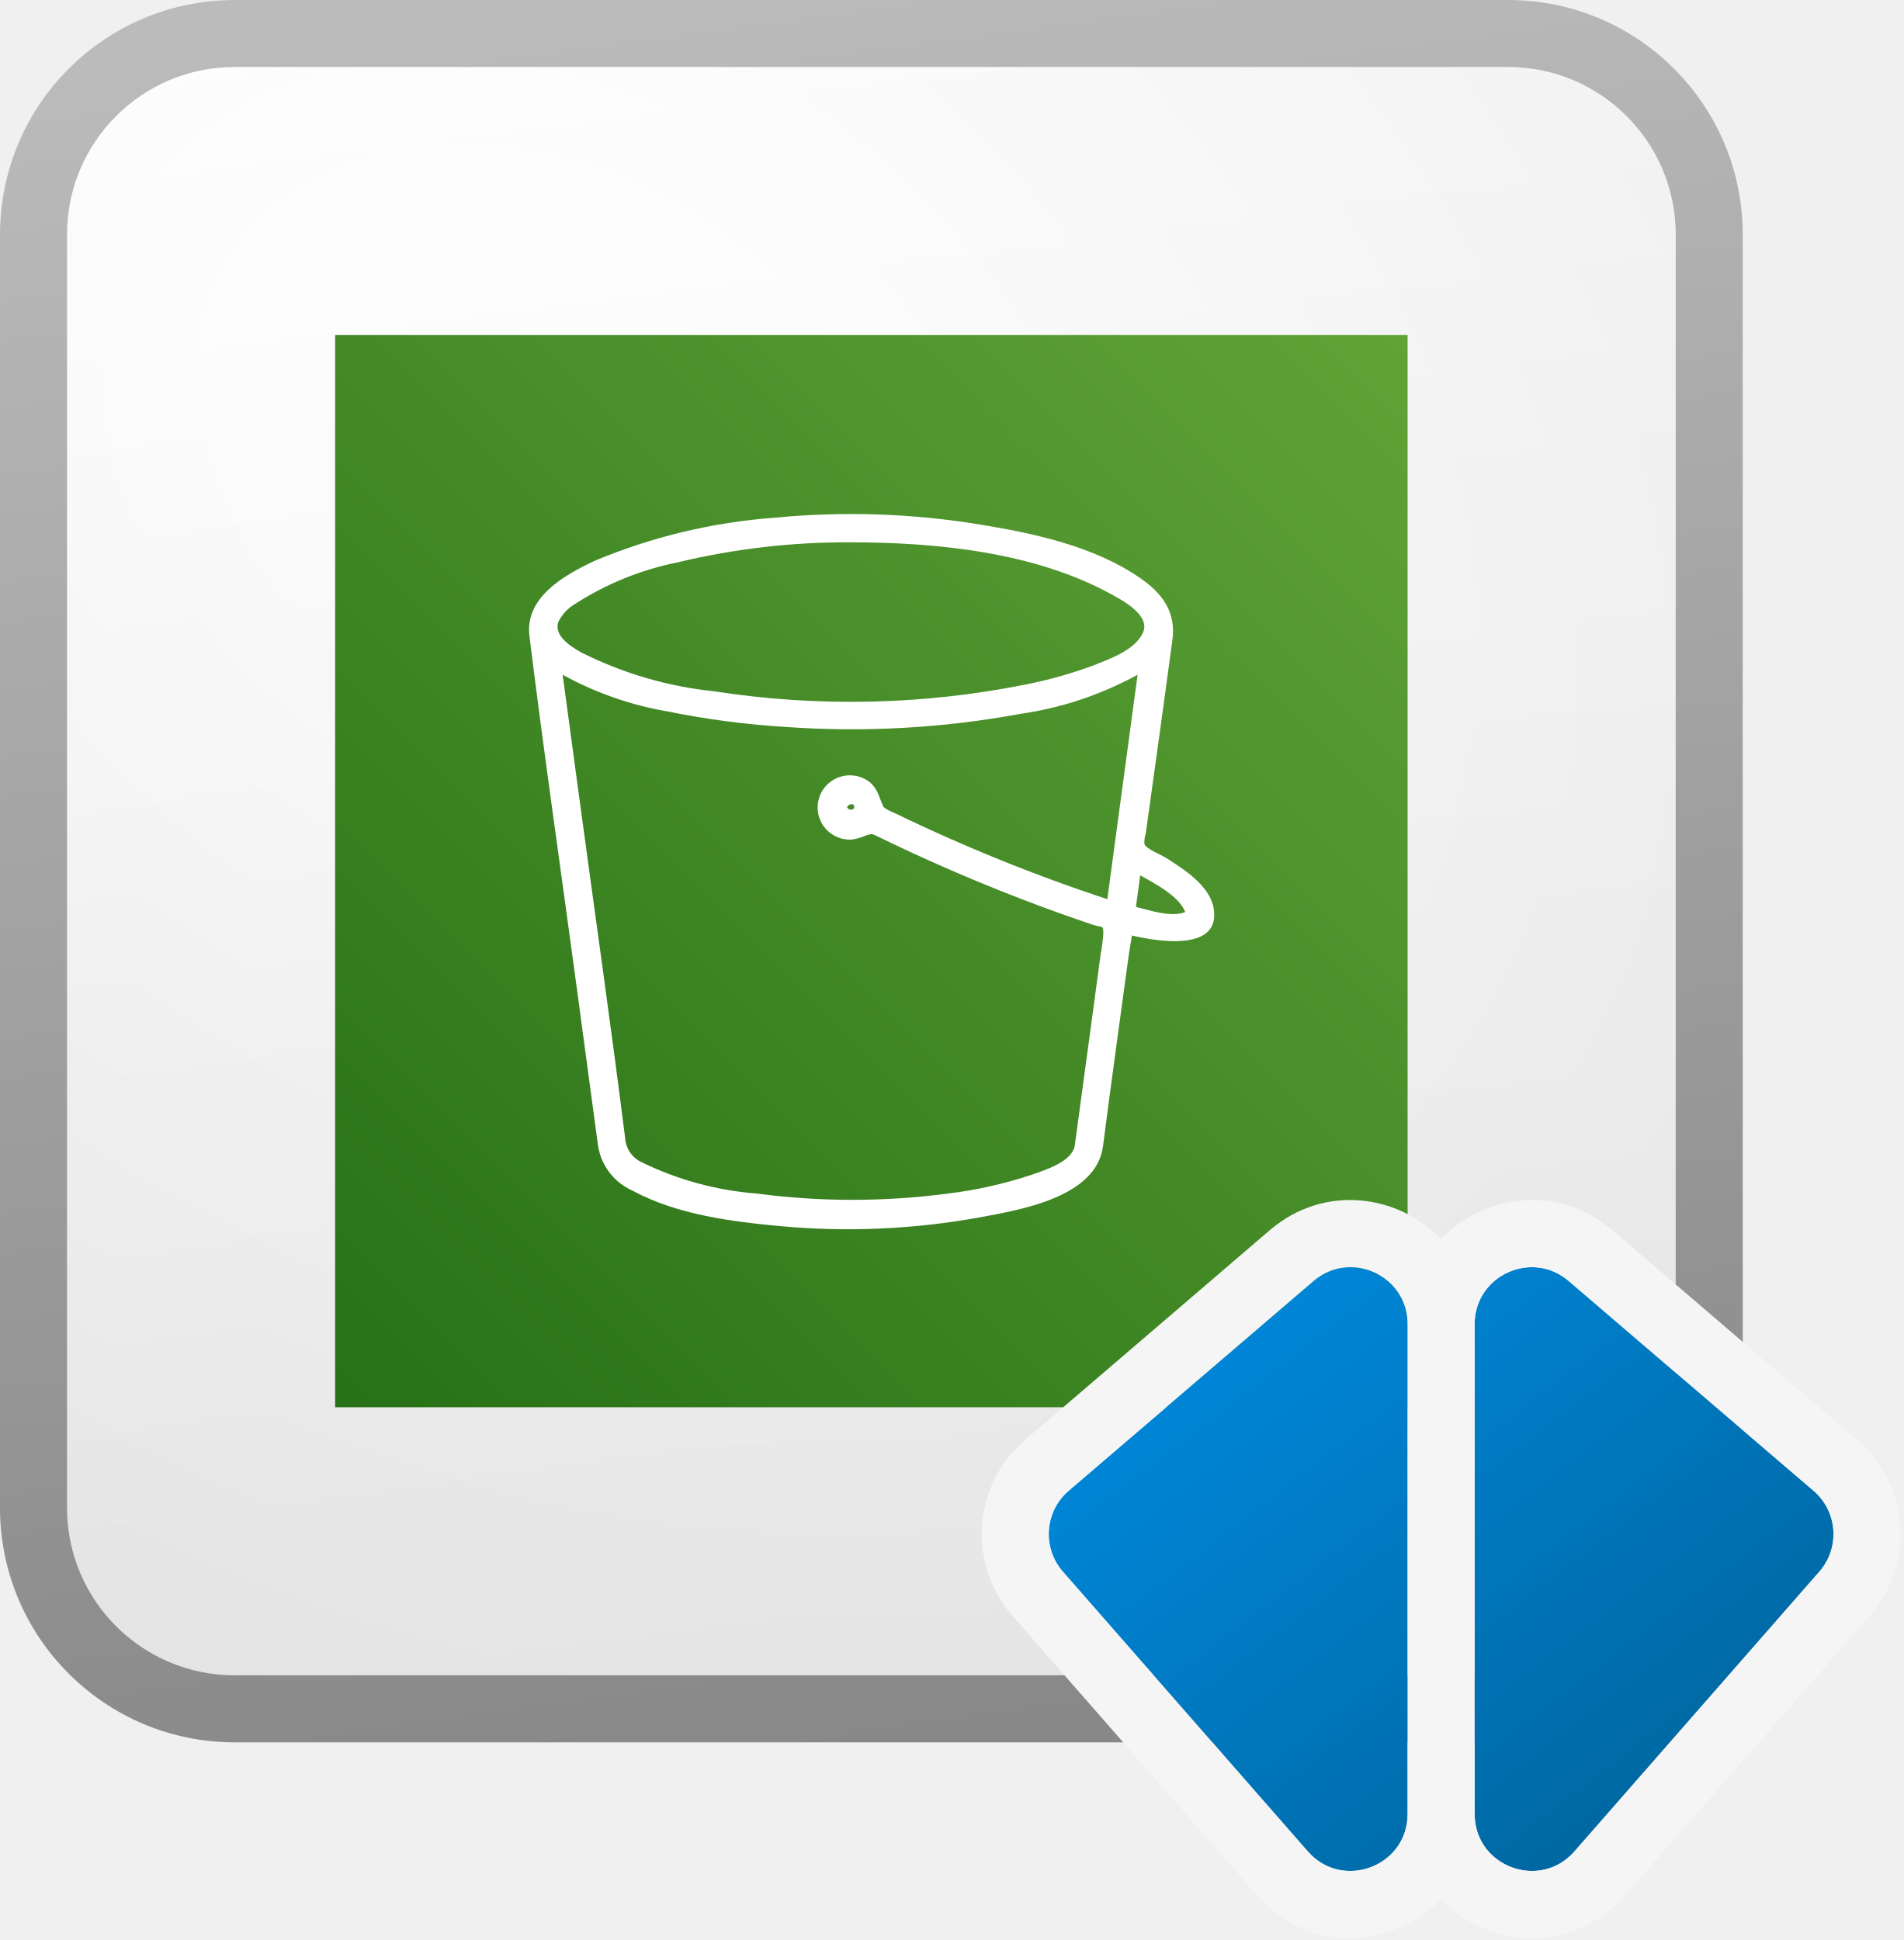
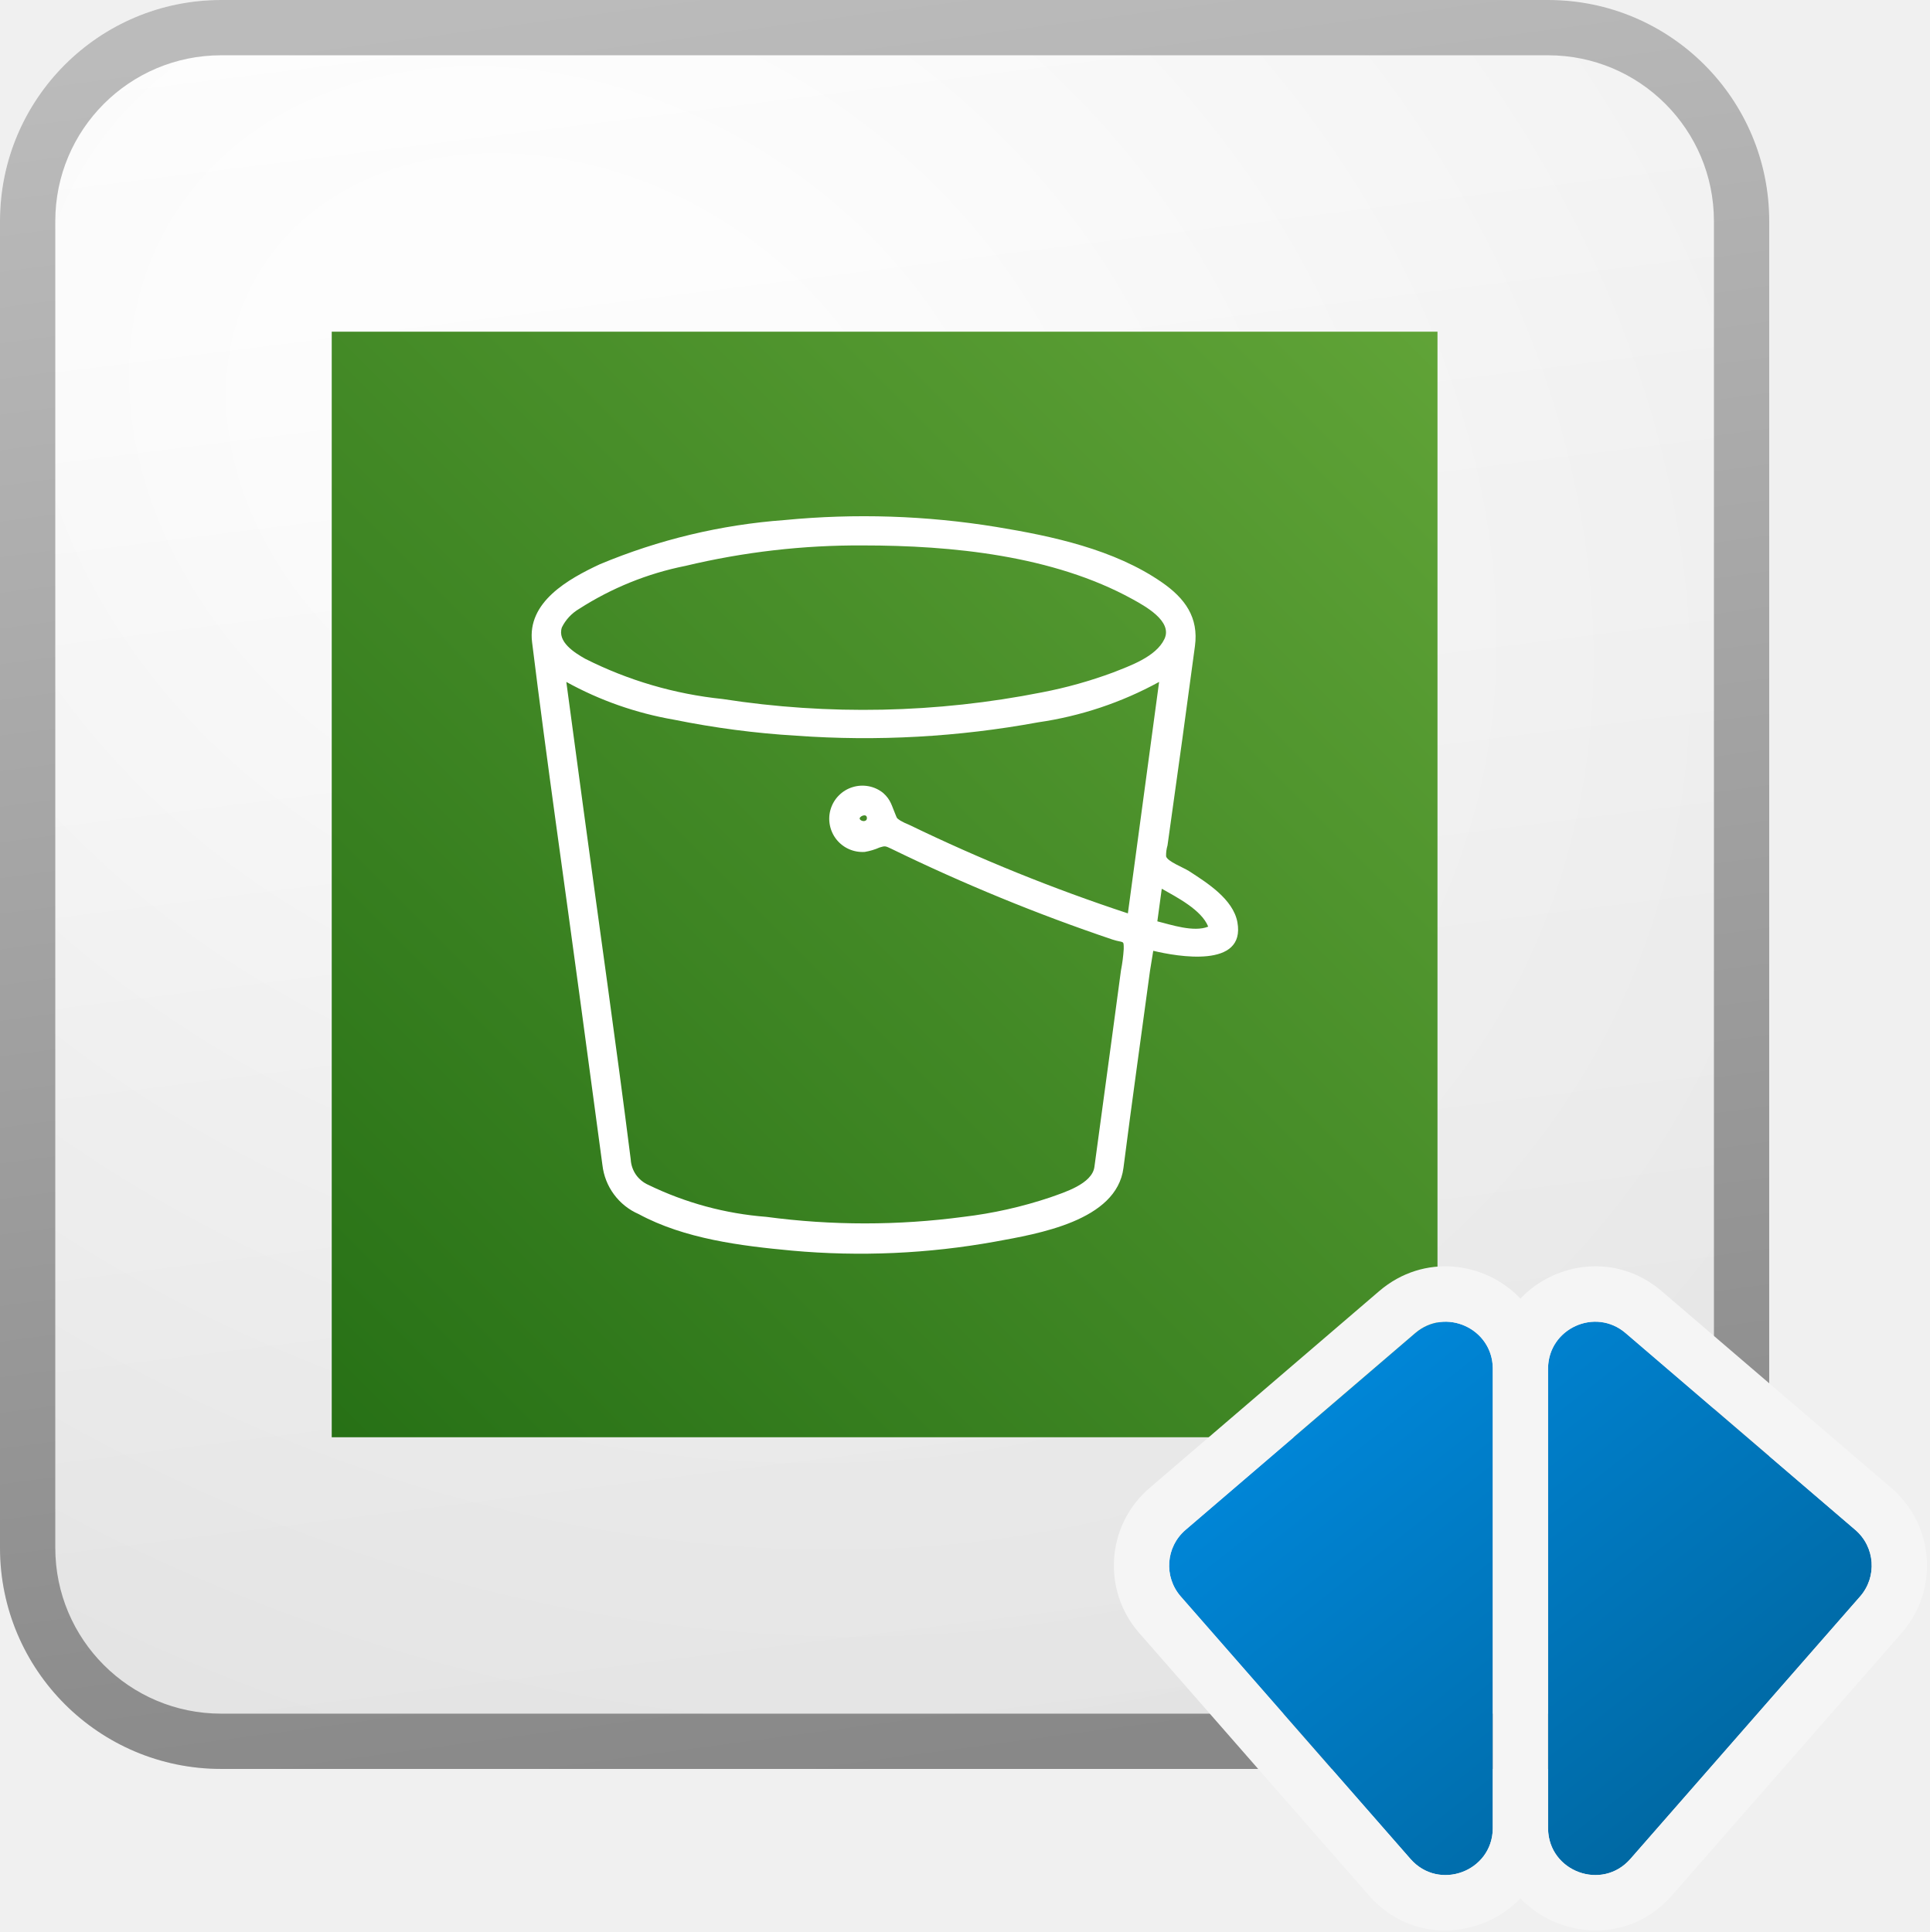
- <svg xmlns="http://www.w3.org/2000/svg" width="28.4" height="28.95" viewBox="3 3 28.4 28.95" fill="none">
-   <path d="M3 6.5C3 4.567 4.567 3 6.5 3H25.5C27.433 3 29 4.567 29 6.5V25.5C29 27.433 27.433 29 25.5 29H6.5C4.567 29 3 27.433 3 25.5V6.5Z" fill="url(#lwpaint0_linear_65978_1616)" />
-   <path d="M3 6.5C3 4.567 4.567 3 6.5 3H25.5C27.433 3 29 4.567 29 6.5V25.5C29 27.433 27.433 29 25.5 29H6.5C4.567 29 3 27.433 3 25.5V6.5Z" fill="url(#lwpaint1_radial_65978_1616)" fill-opacity="0.2" />
-   <path fill-rule="evenodd" clip-rule="evenodd" d="M25.5 4H6.5C5.119 4 4 5.119 4 6.5V25.5C4 26.881 5.119 28 6.5 28H25.5C26.881 28 28 26.881 28 25.5V6.5C28 5.119 26.881 4 25.5 4ZM6.5 3C4.567 3 3 4.567 3 6.5V25.5C3 27.433 4.567 29 6.5 29H25.5C27.433 29 29 27.433 29 25.5V6.5C29 4.567 27.433 3 25.5 3H6.5Z" fill="url(#lwpaint2_linear_65978_1616)" />
-   <g clip-path="url(#lwclip0_65978_1616)">
-     <path d="M24 8H8V24H24V8Z" fill="url(#lwpaint3_linear_65978_1616)" />
-     <path d="M21.105 16.546C21.043 16.211 20.663 15.974 20.403 15.806C20.32 15.752 20.092 15.667 20.073 15.592C20.071 15.539 20.078 15.486 20.094 15.435L20.307 13.901C20.369 13.451 20.429 13.001 20.491 12.55C20.546 12.136 20.348 11.859 20.011 11.627C19.324 11.151 18.428 10.959 17.619 10.827C16.605 10.661 15.574 10.627 14.552 10.726C13.632 10.794 12.729 11.01 11.878 11.366C11.422 11.58 10.825 11.912 10.899 12.495C11.113 14.227 11.364 15.955 11.597 17.685C11.704 18.477 11.81 19.268 11.917 20.06C11.934 20.214 11.992 20.361 12.084 20.485C12.176 20.61 12.299 20.708 12.442 20.77C13.103 21.128 13.922 21.231 14.66 21.299C15.642 21.388 16.63 21.344 17.6 21.169C18.214 21.056 19.358 20.87 19.456 20.102C19.578 19.151 19.712 18.2 19.84 17.25L19.887 16.96C20.235 17.043 21.227 17.22 21.105 16.546ZM15.691 11.093C16.971 11.093 18.436 11.238 19.584 11.87C19.761 11.968 20.173 12.188 20.049 12.448C19.925 12.708 19.541 12.838 19.307 12.932C18.972 13.056 18.627 13.152 18.276 13.22C16.753 13.522 15.19 13.554 13.655 13.316C12.963 13.245 12.289 13.047 11.667 12.734C11.514 12.646 11.26 12.489 11.33 12.28C11.386 12.167 11.473 12.074 11.582 12.011C12.05 11.709 12.572 11.499 13.118 11.39C13.96 11.188 14.824 11.088 15.691 11.093ZM19.036 20.085C19.004 20.335 18.592 20.459 18.396 20.529C17.988 20.665 17.568 20.76 17.141 20.811C16.195 20.936 15.236 20.936 14.289 20.811C13.696 20.765 13.117 20.608 12.582 20.348C12.51 20.316 12.447 20.265 12.402 20.2C12.357 20.134 12.331 20.058 12.326 19.979C12.113 18.287 11.87 16.595 11.642 14.903L11.394 13.069C11.879 13.336 12.405 13.521 12.951 13.615C13.536 13.734 14.129 13.812 14.724 13.848C15.893 13.931 17.068 13.866 18.221 13.653C18.835 13.565 19.428 13.367 19.972 13.069L19.52 16.418C18.439 16.062 17.383 15.634 16.358 15.138C16.313 15.121 16.27 15.1 16.228 15.076C16.171 15.034 16.186 15.055 16.158 14.989C16.105 14.867 16.092 14.775 15.979 14.675C15.918 14.626 15.846 14.593 15.769 14.578C15.692 14.564 15.613 14.568 15.538 14.591C15.463 14.614 15.395 14.655 15.34 14.71C15.284 14.765 15.243 14.833 15.22 14.908C15.197 14.982 15.192 15.062 15.207 15.139C15.221 15.215 15.254 15.287 15.303 15.349C15.352 15.41 15.415 15.458 15.486 15.49C15.558 15.521 15.636 15.534 15.714 15.528C15.788 15.516 15.859 15.495 15.928 15.464C16.011 15.439 16.011 15.443 16.098 15.484C17.136 15.99 18.204 16.429 19.298 16.798C19.462 16.851 19.46 16.798 19.46 16.934C19.453 17.038 19.44 17.142 19.42 17.244L19.283 18.261L19.036 20.085ZM15.744 15.04C15.744 15.098 15.663 15.091 15.642 15.055C15.62 15.019 15.744 14.959 15.744 15.04ZM19.947 16.533L20.011 16.062C20.224 16.183 20.587 16.367 20.683 16.61C20.474 16.695 20.143 16.582 19.947 16.533Z" fill="white" />
+ <svg xmlns="http://www.w3.org/2000/svg" width="34.9" height="34.95" viewBox="4 4 34.9 34.95" fill="none">
+   <path d="M4 8C4 5.791 5.791 4 8 4H32C34.209 4 36 5.791 36 8V32C36 34.209 34.209 36 32 36H8C5.791 36 4 34.209 4 32V8Z" fill="url(#lxpaint0_linear_65978_1615)" />
+   <path d="M4 8C4 5.791 5.791 4 8 4H32C34.209 4 36 5.791 36 8V32C36 34.209 34.209 36 32 36H8C5.791 36 4 34.209 4 32V8Z" fill="url(#lxpaint1_radial_65978_1615)" fill-opacity="0.2" />
+   <path fill-rule="evenodd" clip-rule="evenodd" d="M32 5H8C6.343 5 5 6.343 5 8V32C5 33.657 6.343 35 8 35H32C33.657 35 35 33.657 35 32V8C35 6.343 33.657 5 32 5ZM8 4C5.791 4 4 5.791 4 8V32C4 34.209 5.791 36 8 36H32C34.209 36 36 34.209 36 32V8C36 5.791 34.209 4 32 4H8Z" fill="url(#lxpaint2_linear_65978_1615)" />
+   <g clip-path="url(#lxclip0_65978_1615)">
+     <path d="M30 10H10V30H30V10Z" fill="url(#lxpaint3_linear_65978_1615)" />
+     <path d="M26.381 20.683C26.304 20.264 25.829 19.968 25.504 19.757C25.4 19.691 25.115 19.584 25.091 19.491C25.089 19.424 25.098 19.357 25.117 19.293L25.384 17.376C25.461 16.813 25.536 16.251 25.613 15.688C25.683 15.171 25.435 14.824 25.013 14.533C24.155 13.939 23.035 13.699 22.024 13.533C20.756 13.326 19.468 13.284 18.189 13.408C17.04 13.492 15.911 13.763 14.848 14.208C14.277 14.475 13.531 14.891 13.624 15.619C13.891 17.784 14.205 19.944 14.496 22.107C14.629 23.096 14.763 24.085 14.896 25.075C14.918 25.267 14.989 25.451 15.105 25.607C15.22 25.763 15.374 25.886 15.552 25.963C16.379 26.411 17.403 26.539 18.325 26.624C19.552 26.735 20.788 26.68 22 26.461C22.768 26.32 24.197 26.088 24.32 25.128C24.472 23.939 24.64 22.749 24.8 21.563L24.859 21.2C25.293 21.304 26.533 21.525 26.381 20.683ZM19.613 13.867C21.213 13.867 23.045 14.048 24.48 14.837C24.701 14.96 25.216 15.235 25.061 15.56C24.907 15.885 24.427 16.048 24.133 16.165C23.715 16.32 23.284 16.441 22.845 16.525C20.942 16.902 18.987 16.943 17.069 16.645C16.203 16.556 15.361 16.309 14.584 15.917C14.392 15.808 14.075 15.611 14.163 15.349C14.232 15.209 14.342 15.092 14.477 15.013C15.063 14.637 15.714 14.373 16.397 14.237C17.451 13.985 18.53 13.86 19.613 13.867ZM23.795 25.107C23.755 25.419 23.24 25.573 22.995 25.661C22.485 25.832 21.96 25.95 21.427 26.013C20.243 26.171 19.045 26.171 17.861 26.013C17.12 25.956 16.397 25.76 15.728 25.435C15.637 25.395 15.559 25.331 15.502 25.25C15.446 25.168 15.413 25.072 15.408 24.973C15.141 22.859 14.837 20.744 14.552 18.629L14.243 16.336C14.849 16.671 15.507 16.901 16.189 17.019C16.92 17.167 17.661 17.265 18.405 17.309C19.867 17.414 21.335 17.332 22.776 17.067C23.544 16.956 24.285 16.709 24.965 16.336L24.4 20.523C23.049 20.078 21.728 19.543 20.448 18.923C20.392 18.901 20.337 18.875 20.285 18.845C20.213 18.792 20.232 18.819 20.197 18.736C20.131 18.584 20.115 18.469 19.973 18.344C19.897 18.283 19.807 18.241 19.711 18.223C19.615 18.205 19.516 18.21 19.422 18.239C19.329 18.267 19.244 18.318 19.175 18.387C19.105 18.456 19.054 18.541 19.025 18.635C18.996 18.728 18.991 18.827 19.009 18.923C19.027 19.019 19.068 19.109 19.129 19.186C19.19 19.262 19.268 19.323 19.358 19.362C19.447 19.401 19.545 19.418 19.643 19.411C19.735 19.395 19.824 19.369 19.909 19.331C20.013 19.299 20.013 19.304 20.123 19.355C21.42 19.987 22.756 20.536 24.123 20.997C24.328 21.064 24.325 20.997 24.325 21.168C24.317 21.298 24.3 21.427 24.275 21.555L24.104 22.827L23.795 25.107ZM19.68 18.8C19.68 18.872 19.579 18.864 19.552 18.819C19.525 18.773 19.68 18.699 19.68 18.8ZM24.933 20.667L25.013 20.077C25.28 20.229 25.733 20.459 25.853 20.763C25.592 20.869 25.179 20.728 24.933 20.667Z" fill="white" />
  </g>
-   <path d="M24 22.761C24 22.035 23.148 21.643 22.597 22.116L18.943 25.247C18.584 25.555 18.545 26.097 18.857 26.453L22.511 30.628C23.027 31.219 24 30.853 24 30.069V22.761Z" fill="url(#lwpaint4_linear_65978_1616)" />
-   <path d="M25 22.761C25 22.035 25.852 21.643 26.403 22.116L30.057 25.247C30.416 25.555 30.455 26.097 30.143 26.453L26.489 30.628C25.973 31.219 25 30.853 25 30.069V22.761Z" fill="url(#lwpaint5_linear_65978_1616)" />
-   <path fill-rule="evenodd" clip-rule="evenodd" d="M21.758 31.287L18.104 27.111C17.427 26.337 17.511 25.158 18.293 24.488L21.946 21.356C22.757 20.662 23.866 20.825 24.5 21.491C25.134 20.825 26.243 20.662 27.054 21.356L30.707 24.488C31.489 25.158 31.573 26.337 30.896 27.111L27.242 31.287C26.459 32.181 25.196 32.068 24.5 31.341C23.804 32.068 22.541 32.181 21.758 31.287ZM24 30.094C23.979 30.861 23.022 31.212 22.511 30.628L18.857 26.453C18.546 26.097 18.584 25.555 18.943 25.247L22.597 22.116C23.142 21.649 23.98 22.026 24 22.735C24 22.744 24 22.753 24 22.761V30.069C24 30.077 24 30.086 24 30.094ZM25 30.094C25.021 30.861 25.978 31.212 26.489 30.628L30.143 26.453C30.455 26.097 30.416 25.555 30.057 25.247L26.403 22.116C25.858 21.649 25.02 22.026 25 22.735C25 22.744 25 22.753 25 22.761V30.069C25 30.077 25 30.086 25 30.094Z" fill="#F5F5F5" />
+   <path d="M31 28.761C31 28.035 30.148 27.643 29.597 28.116L25.443 31.676C25.084 31.984 25.045 32.525 25.357 32.881L29.511 37.628C30.027 38.219 31 37.853 31 37.069V28.761Z" fill="url(#lxpaint4_linear_65978_1615)" />
+   <path d="M32 28.761C32 28.035 32.852 27.643 33.403 28.116L37.557 31.676C37.916 31.984 37.955 32.525 37.643 32.881L33.489 37.628C32.973 38.219 32 37.853 32 37.069V28.761Z" fill="url(#lxpaint5_linear_65978_1615)" />
+   <path fill-rule="evenodd" clip-rule="evenodd" d="M25.434 31.665L24.793 30.917L28.946 27.356C29.757 26.662 30.866 26.825 31.5 27.491C32.134 26.825 33.243 26.662 34.054 27.356L38.208 30.917C38.989 31.587 39.074 32.765 38.396 33.54L34.242 38.287C33.459 39.181 32.196 39.068 31.5 38.341C30.804 39.068 29.541 39.181 28.758 38.287L24.604 33.54C23.927 32.765 24.011 31.587 24.793 30.917L25.434 31.665ZM31 37.094C30.979 37.861 30.022 38.212 29.511 37.628L25.357 32.881C25.046 32.525 25.084 31.984 25.443 31.676L29.597 28.116C30.142 27.649 30.98 28.026 31 28.735C31 28.744 31 28.753 31 28.761V37.069C31 37.077 31 37.086 31 37.094ZM32 37.094C32.021 37.861 32.978 38.212 33.489 37.628L37.643 32.881C37.955 32.525 37.916 31.984 37.557 31.676L33.403 28.116C32.858 27.649 32.02 28.026 32 28.735C32 28.744 32 28.753 32 28.761V37.069C32 37.077 32 37.086 32 37.094Z" fill="#F5F5F5" />
  <defs>
-     <linearGradient id="lwpaint0_linear_65978_1616" x1="10.222" y1="3" x2="13.511" y2="29.311" gradientUnits="userSpaceOnUse">
+     <linearGradient id="lxpaint0_linear_65978_1615" x1="12.889" y1="4" x2="16.937" y2="36.383" gradientUnits="userSpaceOnUse">
      <stop stop-color="white" />
      <stop offset="1" stop-color="#EBEBEB" />
    </linearGradient>
-     <radialGradient id="lwpaint1_radial_65978_1616" cx="0" cy="0" r="1" gradientTransform="matrix(13.7222 20.5833 -20.5833 7.71875 11.3056 9.77083)" gradientUnits="userSpaceOnUse">
+     <radialGradient id="lxpaint1_radial_65978_1615" cx="0" cy="0" r="1" gradientTransform="matrix(16.8889 25.3333 -25.3333 9.5 14.2222 12.3333)" gradientUnits="userSpaceOnUse">
      <stop offset="0.177" stop-color="white" />
      <stop offset="1" stop-color="#B8B8B8" />
    </radialGradient>
-     <linearGradient id="lwpaint2_linear_65978_1616" x1="11.396" y1="3" x2="14.897" y2="29.256" gradientUnits="userSpaceOnUse">
+     <linearGradient id="lxpaint2_linear_65978_1615" x1="14.333" y1="4" x2="18.642" y2="36.314" gradientUnits="userSpaceOnUse">
      <stop stop-color="#BBBBBB" />
      <stop offset="1" stop-color="#888888" />
    </linearGradient>
-     <linearGradient id="lwpaint3_linear_65978_1616" x1="4.687" y1="27.313" x2="27.313" y2="4.687" gradientUnits="userSpaceOnUse">
+     <linearGradient id="lxpaint3_linear_65978_1615" x1="5.859" y1="34.141" x2="34.141" y2="5.859" gradientUnits="userSpaceOnUse">
      <stop stop-color="#1B660F" />
      <stop offset="1" stop-color="#6CAE3E" />
    </linearGradient>
-     <linearGradient id="lwpaint4_linear_65978_1616" x1="18.646" y1="21.909" x2="27.357" y2="33.227" gradientUnits="userSpaceOnUse">
+     <linearGradient id="lxpaint4_linear_65978_1615" x1="25.146" y1="27.909" x2="34.879" y2="40.264" gradientUnits="userSpaceOnUse">
      <stop stop-color="#008EE6" />
      <stop offset="1" stop-color="#006094" />
    </linearGradient>
-     <linearGradient id="lwpaint5_linear_65978_1616" x1="18.646" y1="21.909" x2="27.357" y2="33.227" gradientUnits="userSpaceOnUse">
+     <linearGradient id="lxpaint5_linear_65978_1615" x1="25.146" y1="27.909" x2="34.879" y2="40.264" gradientUnits="userSpaceOnUse">
      <stop stop-color="#008EE6" />
      <stop offset="1" stop-color="#006094" />
    </linearGradient>
-     <clipPath id="lwclip0_65978_1616">
-       <rect width="16" height="16" fill="white" transform="translate(8 8)" />
+     <clipPath id="lxclip0_65978_1615">
+       <rect width="20" height="20" fill="white" transform="translate(10 10)" />
    </clipPath>
  </defs>
</svg>
